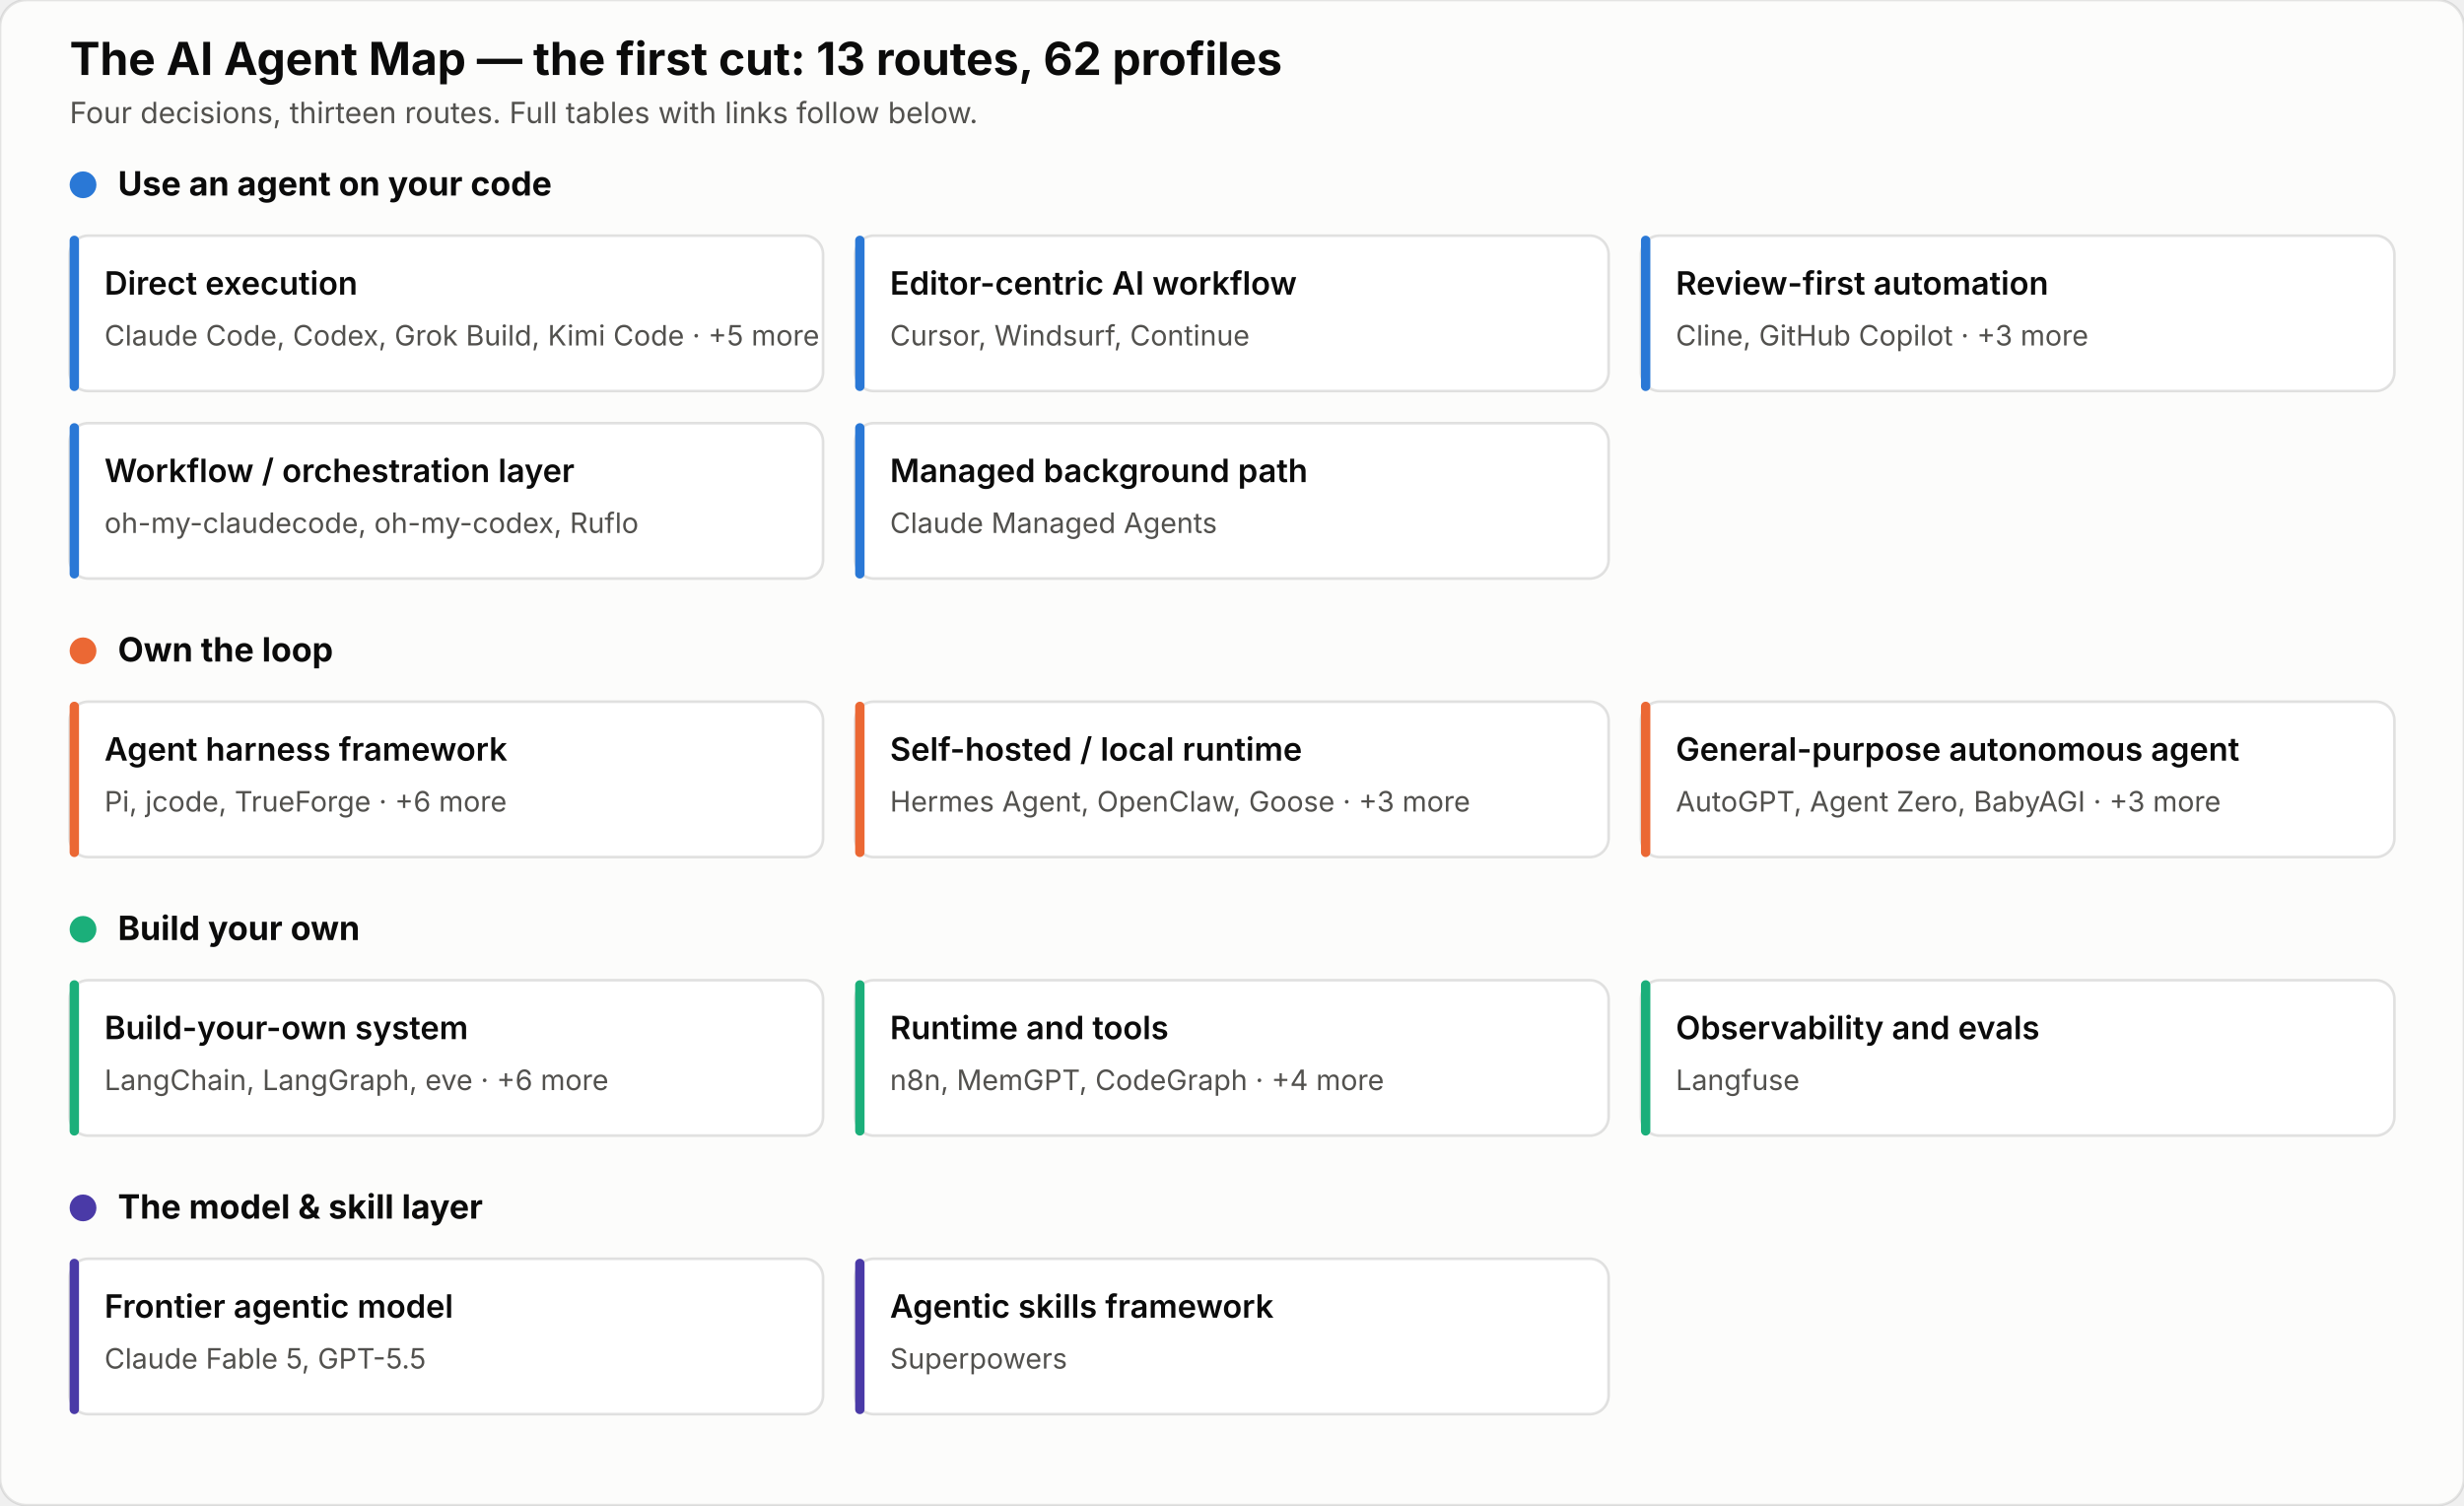
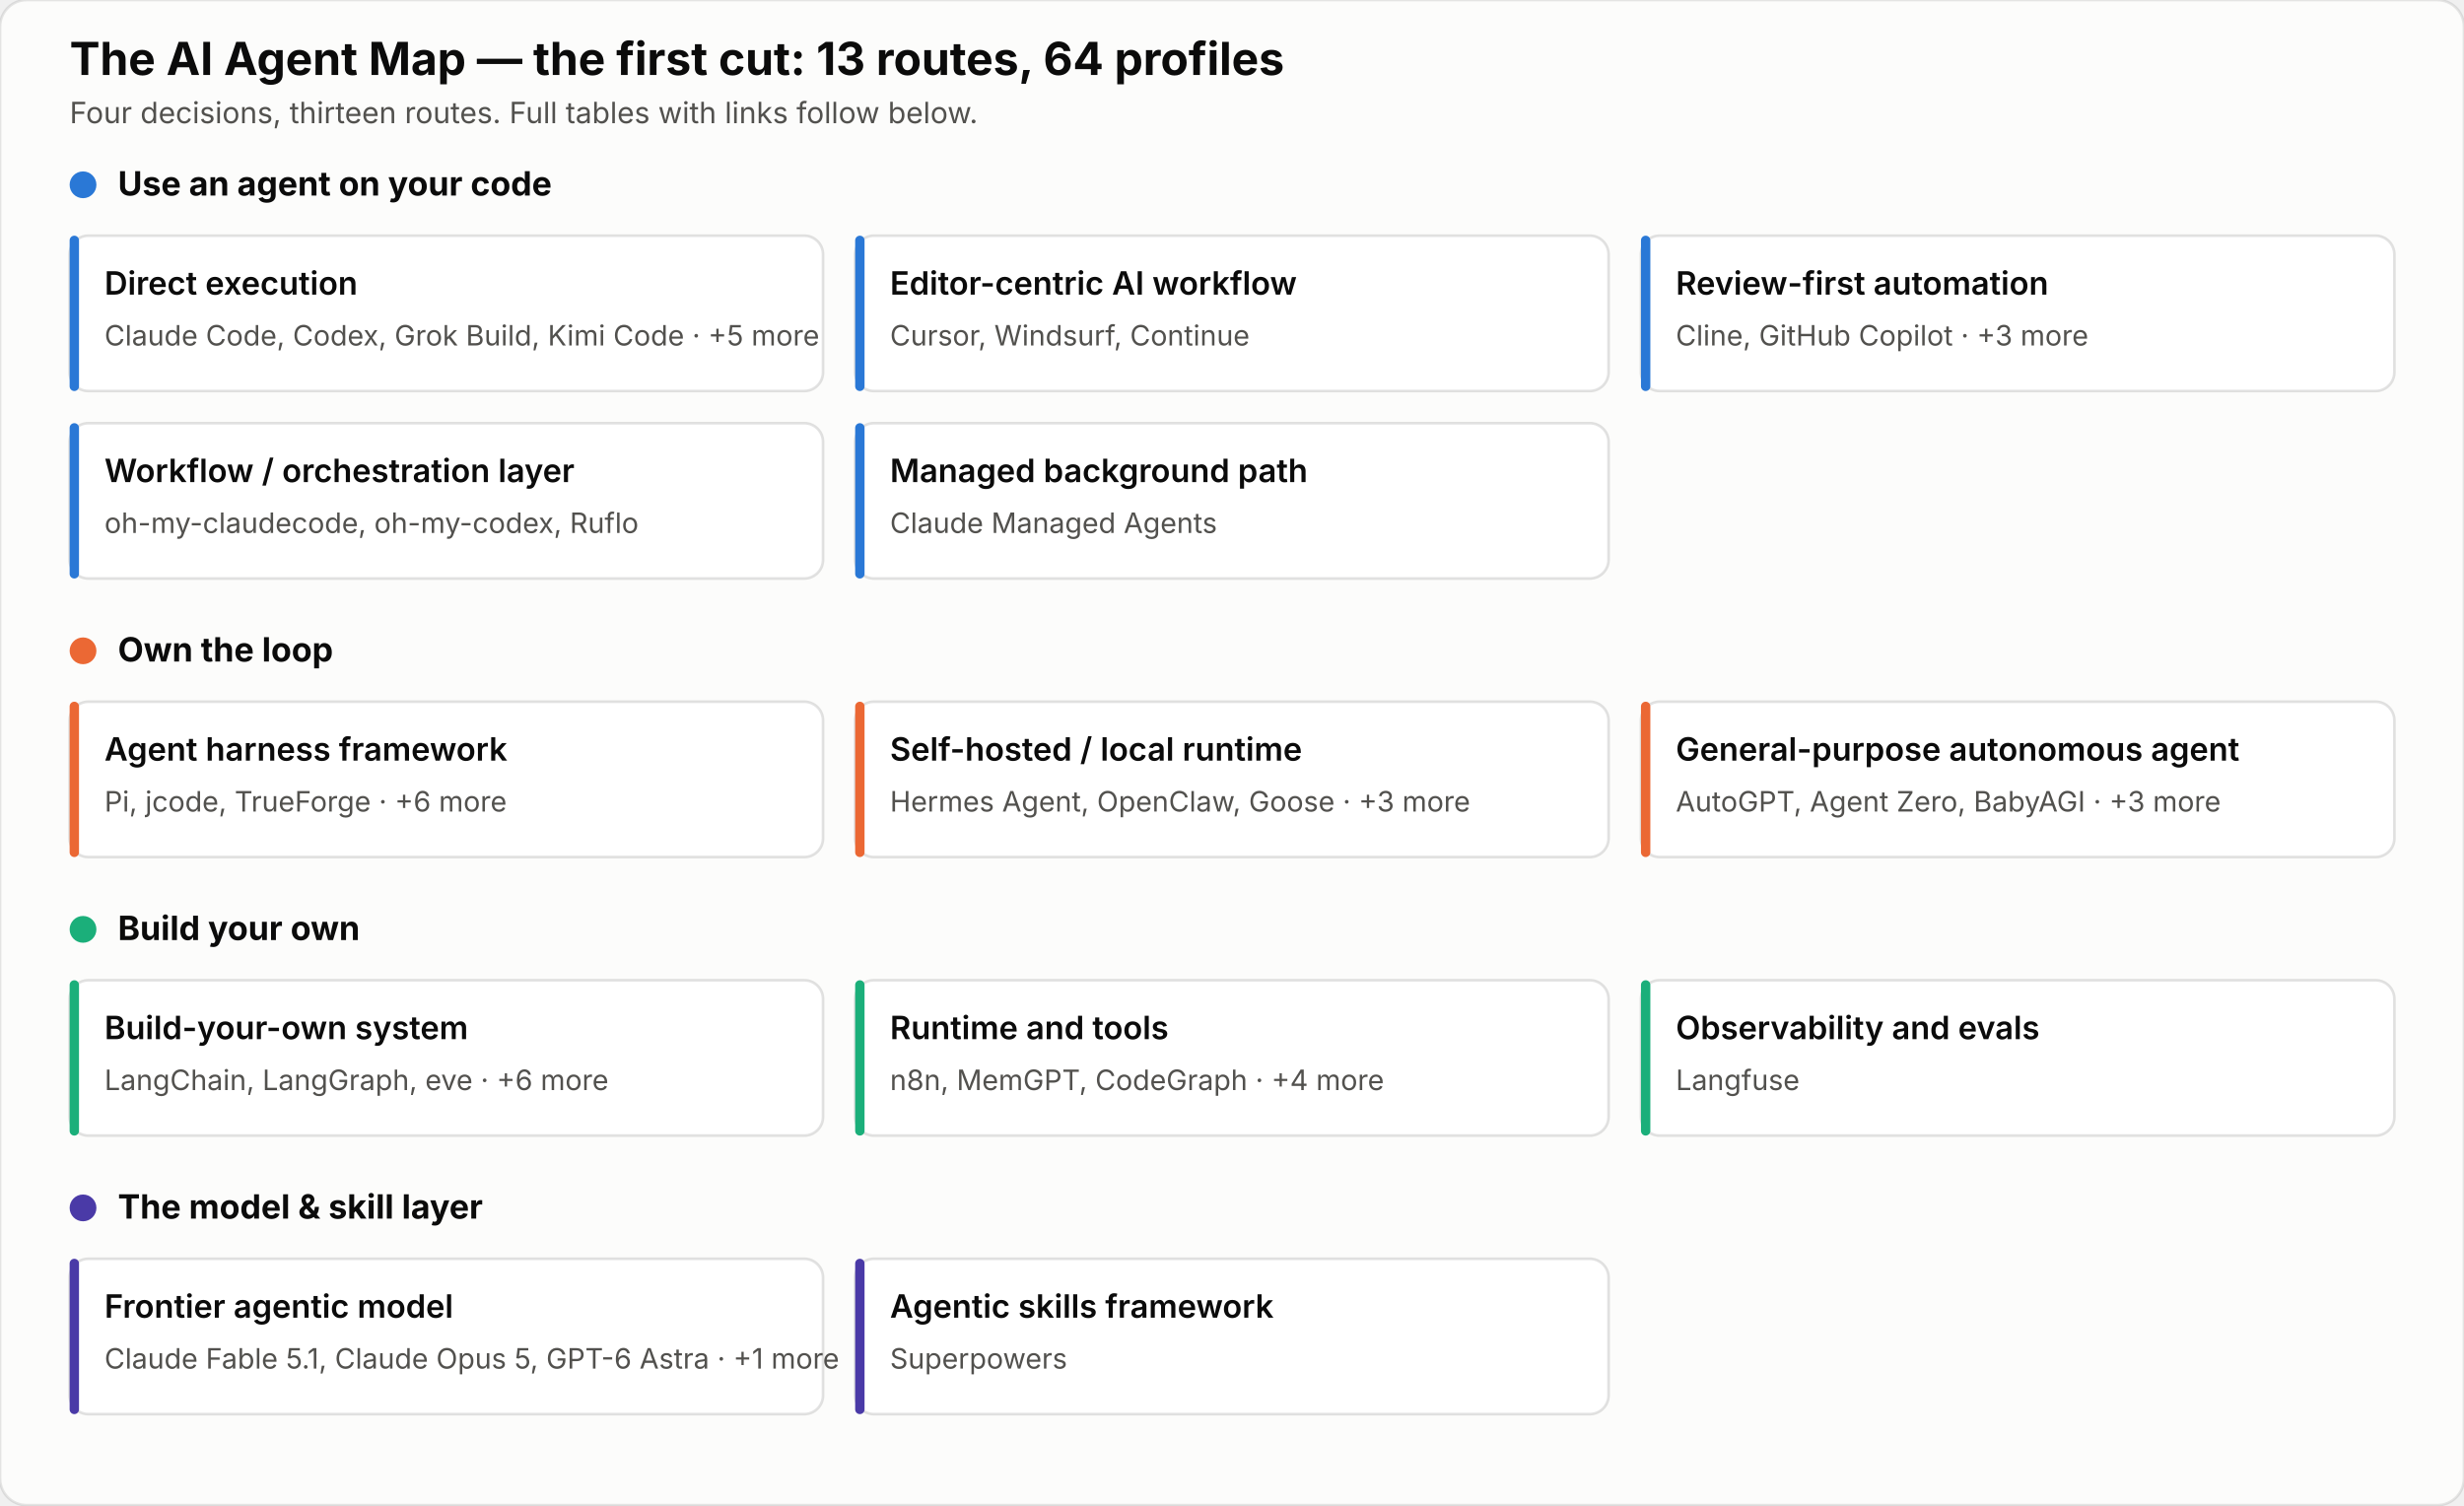
<svg xmlns="http://www.w3.org/2000/svg" width="920" height="562" viewBox="0 0 920 562" font-family="system-ui, -apple-system, sans-serif">
  <rect width="920" height="562" rx="10" fill="#fcfcfb" stroke="rgba(11,11,11,0.10)" />
-   <text x="26" y="28" font-size="17" font-weight="700" fill="#0b0b0b">The AI Agent Map — the first cut: 13 routes, 62 profiles</text>
+   <text x="26" y="28" font-size="17" font-weight="700" fill="#0b0b0b">The AI Agent Map — the first cut: 13 routes, 64 profiles</text>
  <text x="26" y="46" font-size="11" fill="#52514e">Four decisions, thirteen routes. Full tables with links follow below.</text>
  <circle cx="31" cy="69" r="5" fill="#2a78d6" />
  <text x="44" y="73" font-size="12.5" font-weight="700" fill="#0b0b0b">Use an agent on your code</text>
  <rect x="26.0" y="88.0" width="281.3" height="58" rx="7" fill="#ffffff" stroke="rgba(11,11,11,0.12)" />
  <rect x="26.0" y="88.0" width="3.5" height="58" rx="1.75" fill="#2a78d6" />
  <text x="39.0" y="110.0" font-size="12" font-weight="600" fill="#0b0b0b">Direct execution</text>
  <text x="39.0" y="129.0" font-size="10.5" fill="#52514e">Claude Code, Codex, Grok Build, Kimi Code · +5 more</text>
  <rect x="319.3" y="88.0" width="281.3" height="58" rx="7" fill="#ffffff" stroke="rgba(11,11,11,0.12)" />
  <rect x="319.3" y="88.0" width="3.5" height="58" rx="1.75" fill="#2a78d6" />
  <text x="332.3" y="110.0" font-size="12" font-weight="600" fill="#0b0b0b">Editor-centric AI workflow</text>
  <text x="332.3" y="129.0" font-size="10.5" fill="#52514e">Cursor, Windsurf, Continue</text>
  <rect x="612.7" y="88.0" width="281.3" height="58" rx="7" fill="#ffffff" stroke="rgba(11,11,11,0.12)" />
  <rect x="612.7" y="88.0" width="3.5" height="58" rx="1.75" fill="#2a78d6" />
  <text x="625.7" y="110.0" font-size="12" font-weight="600" fill="#0b0b0b">Review-first automation</text>
  <text x="625.7" y="129.0" font-size="10.5" fill="#52514e">Cline, GitHub Copilot · +3 more</text>
  <rect x="26.0" y="158.0" width="281.3" height="58" rx="7" fill="#ffffff" stroke="rgba(11,11,11,0.12)" />
  <rect x="26.0" y="158.0" width="3.5" height="58" rx="1.75" fill="#2a78d6" />
  <text x="39.0" y="180.0" font-size="12" font-weight="600" fill="#0b0b0b">Workflow / orchestration layer</text>
  <text x="39.0" y="199.0" font-size="10.5" fill="#52514e">oh-my-claudecode, oh-my-codex, Ruflo</text>
  <rect x="319.3" y="158.0" width="281.3" height="58" rx="7" fill="#ffffff" stroke="rgba(11,11,11,0.12)" />
  <rect x="319.3" y="158.0" width="3.5" height="58" rx="1.75" fill="#2a78d6" />
  <text x="332.3" y="180.0" font-size="12" font-weight="600" fill="#0b0b0b">Managed background path</text>
  <text x="332.3" y="199.0" font-size="10.5" fill="#52514e">Claude Managed Agents</text>
  <circle cx="31" cy="243" r="5" fill="#eb6834" />
  <text x="44" y="247" font-size="12.5" font-weight="700" fill="#0b0b0b">Own the loop</text>
  <rect x="26.0" y="262.0" width="281.3" height="58" rx="7" fill="#ffffff" stroke="rgba(11,11,11,0.12)" />
  <rect x="26.0" y="262.0" width="3.5" height="58" rx="1.75" fill="#eb6834" />
  <text x="39.0" y="284.0" font-size="12" font-weight="600" fill="#0b0b0b">Agent harness framework</text>
  <text x="39.0" y="303.0" font-size="10.5" fill="#52514e">Pi, jcode, TrueForge · +6 more</text>
  <rect x="319.3" y="262.0" width="281.3" height="58" rx="7" fill="#ffffff" stroke="rgba(11,11,11,0.12)" />
  <rect x="319.3" y="262.0" width="3.5" height="58" rx="1.75" fill="#eb6834" />
  <text x="332.3" y="284.0" font-size="12" font-weight="600" fill="#0b0b0b">Self-hosted / local runtime</text>
  <text x="332.3" y="303.0" font-size="10.5" fill="#52514e">Hermes Agent, OpenClaw, Goose · +3 more</text>
  <rect x="612.7" y="262.0" width="281.3" height="58" rx="7" fill="#ffffff" stroke="rgba(11,11,11,0.12)" />
  <rect x="612.7" y="262.0" width="3.5" height="58" rx="1.75" fill="#eb6834" />
  <text x="625.7" y="284.0" font-size="12" font-weight="600" fill="#0b0b0b">General-purpose autonomous agent</text>
  <text x="625.7" y="303.0" font-size="10.5" fill="#52514e">AutoGPT, Agent Zero, BabyAGI · +3 more</text>
  <circle cx="31" cy="347" r="5" fill="#1baf7a" />
  <text x="44" y="351" font-size="12.5" font-weight="700" fill="#0b0b0b">Build your own</text>
  <rect x="26.0" y="366.0" width="281.3" height="58" rx="7" fill="#ffffff" stroke="rgba(11,11,11,0.12)" />
  <rect x="26.0" y="366.0" width="3.5" height="58" rx="1.75" fill="#1baf7a" />
  <text x="39.0" y="388.0" font-size="12" font-weight="600" fill="#0b0b0b">Build-your-own system</text>
  <text x="39.0" y="407.0" font-size="10.5" fill="#52514e">LangChain, LangGraph, eve · +6 more</text>
  <rect x="319.3" y="366.0" width="281.3" height="58" rx="7" fill="#ffffff" stroke="rgba(11,11,11,0.12)" />
  <rect x="319.3" y="366.0" width="3.5" height="58" rx="1.75" fill="#1baf7a" />
  <text x="332.3" y="388.0" font-size="12" font-weight="600" fill="#0b0b0b">Runtime and tools</text>
  <text x="332.3" y="407.0" font-size="10.5" fill="#52514e">n8n, MemGPT, CodeGraph · +4 more</text>
  <rect x="612.7" y="366.0" width="281.3" height="58" rx="7" fill="#ffffff" stroke="rgba(11,11,11,0.12)" />
  <rect x="612.7" y="366.0" width="3.5" height="58" rx="1.75" fill="#1baf7a" />
  <text x="625.7" y="388.0" font-size="12" font-weight="600" fill="#0b0b0b">Observability and evals</text>
  <text x="625.7" y="407.0" font-size="10.5" fill="#52514e">Langfuse</text>
  <circle cx="31" cy="451" r="5" fill="#4a3aa7" />
  <text x="44" y="455" font-size="12.5" font-weight="700" fill="#0b0b0b">The model &amp; skill layer</text>
  <rect x="26.0" y="470.0" width="281.3" height="58" rx="7" fill="#ffffff" stroke="rgba(11,11,11,0.12)" />
  <rect x="26.0" y="470.0" width="3.5" height="58" rx="1.75" fill="#4a3aa7" />
  <text x="39.0" y="492.0" font-size="12" font-weight="600" fill="#0b0b0b">Frontier agentic model</text>
-   <text x="39.0" y="511.0" font-size="10.5" fill="#52514e">Claude Fable 5, GPT-5.5</text>
+   <text x="39.0" y="511.0" font-size="10.5" fill="#52514e">Claude Fable 5.1, Claude Opus 5, GPT-6 Astra · +1 more</text>
  <rect x="319.3" y="470.0" width="281.3" height="58" rx="7" fill="#ffffff" stroke="rgba(11,11,11,0.12)" />
  <rect x="319.3" y="470.0" width="3.5" height="58" rx="1.75" fill="#4a3aa7" />
  <text x="332.3" y="492.0" font-size="12" font-weight="600" fill="#0b0b0b">Agentic skills framework</text>
  <text x="332.3" y="511.0" font-size="10.5" fill="#52514e">Superpowers</text>
</svg>
